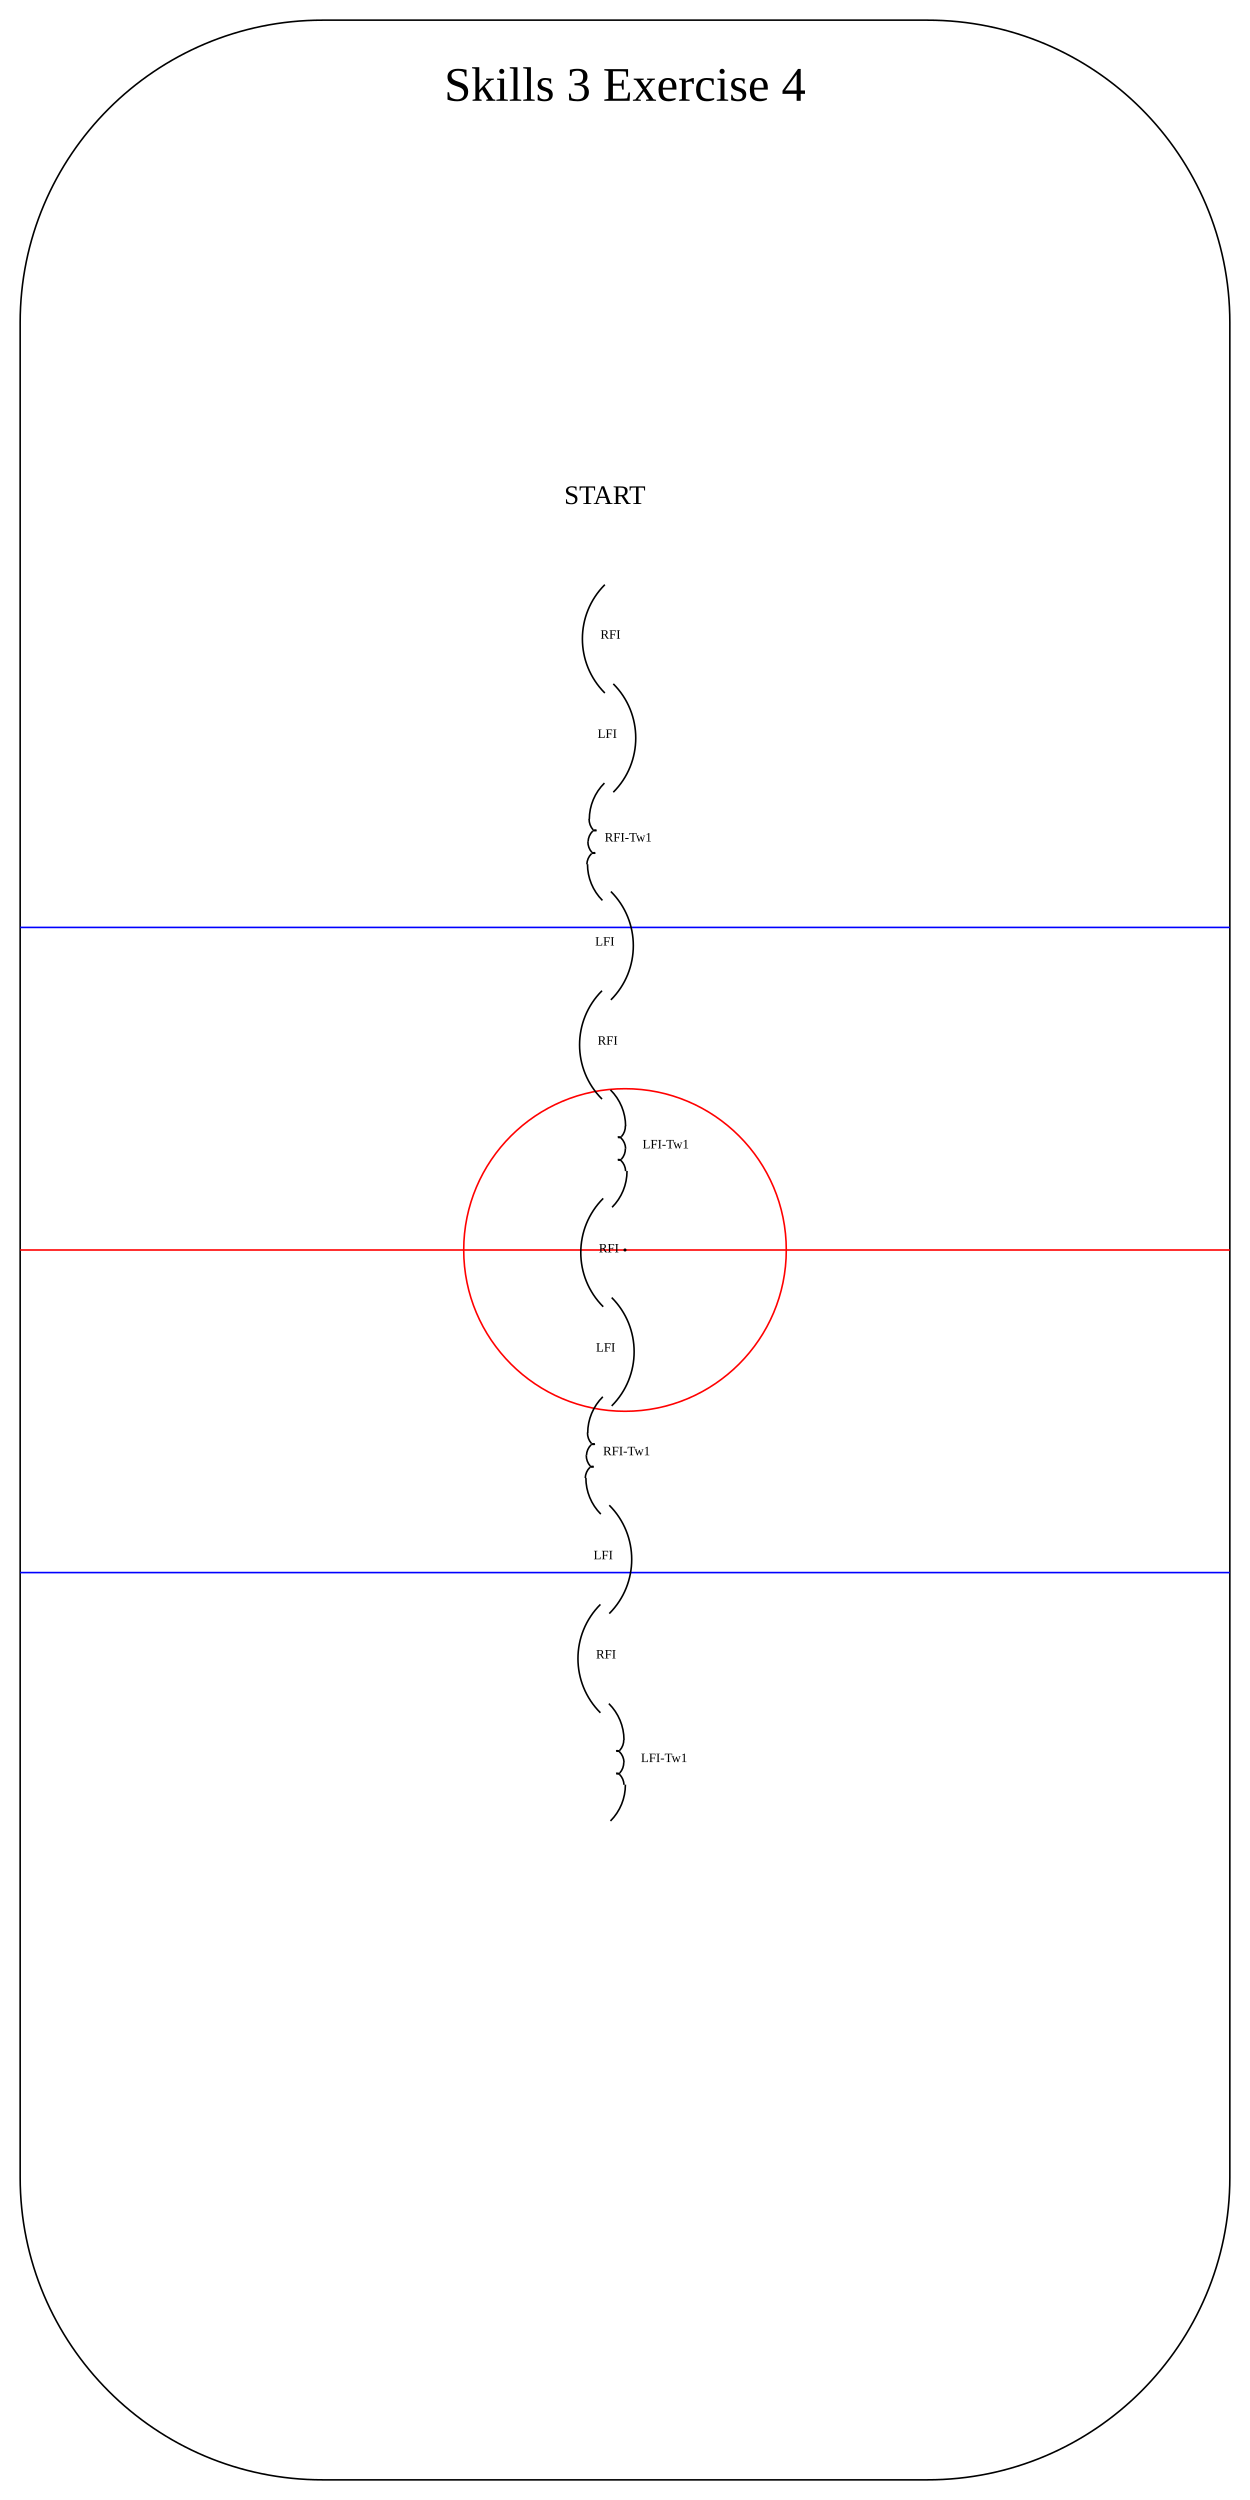
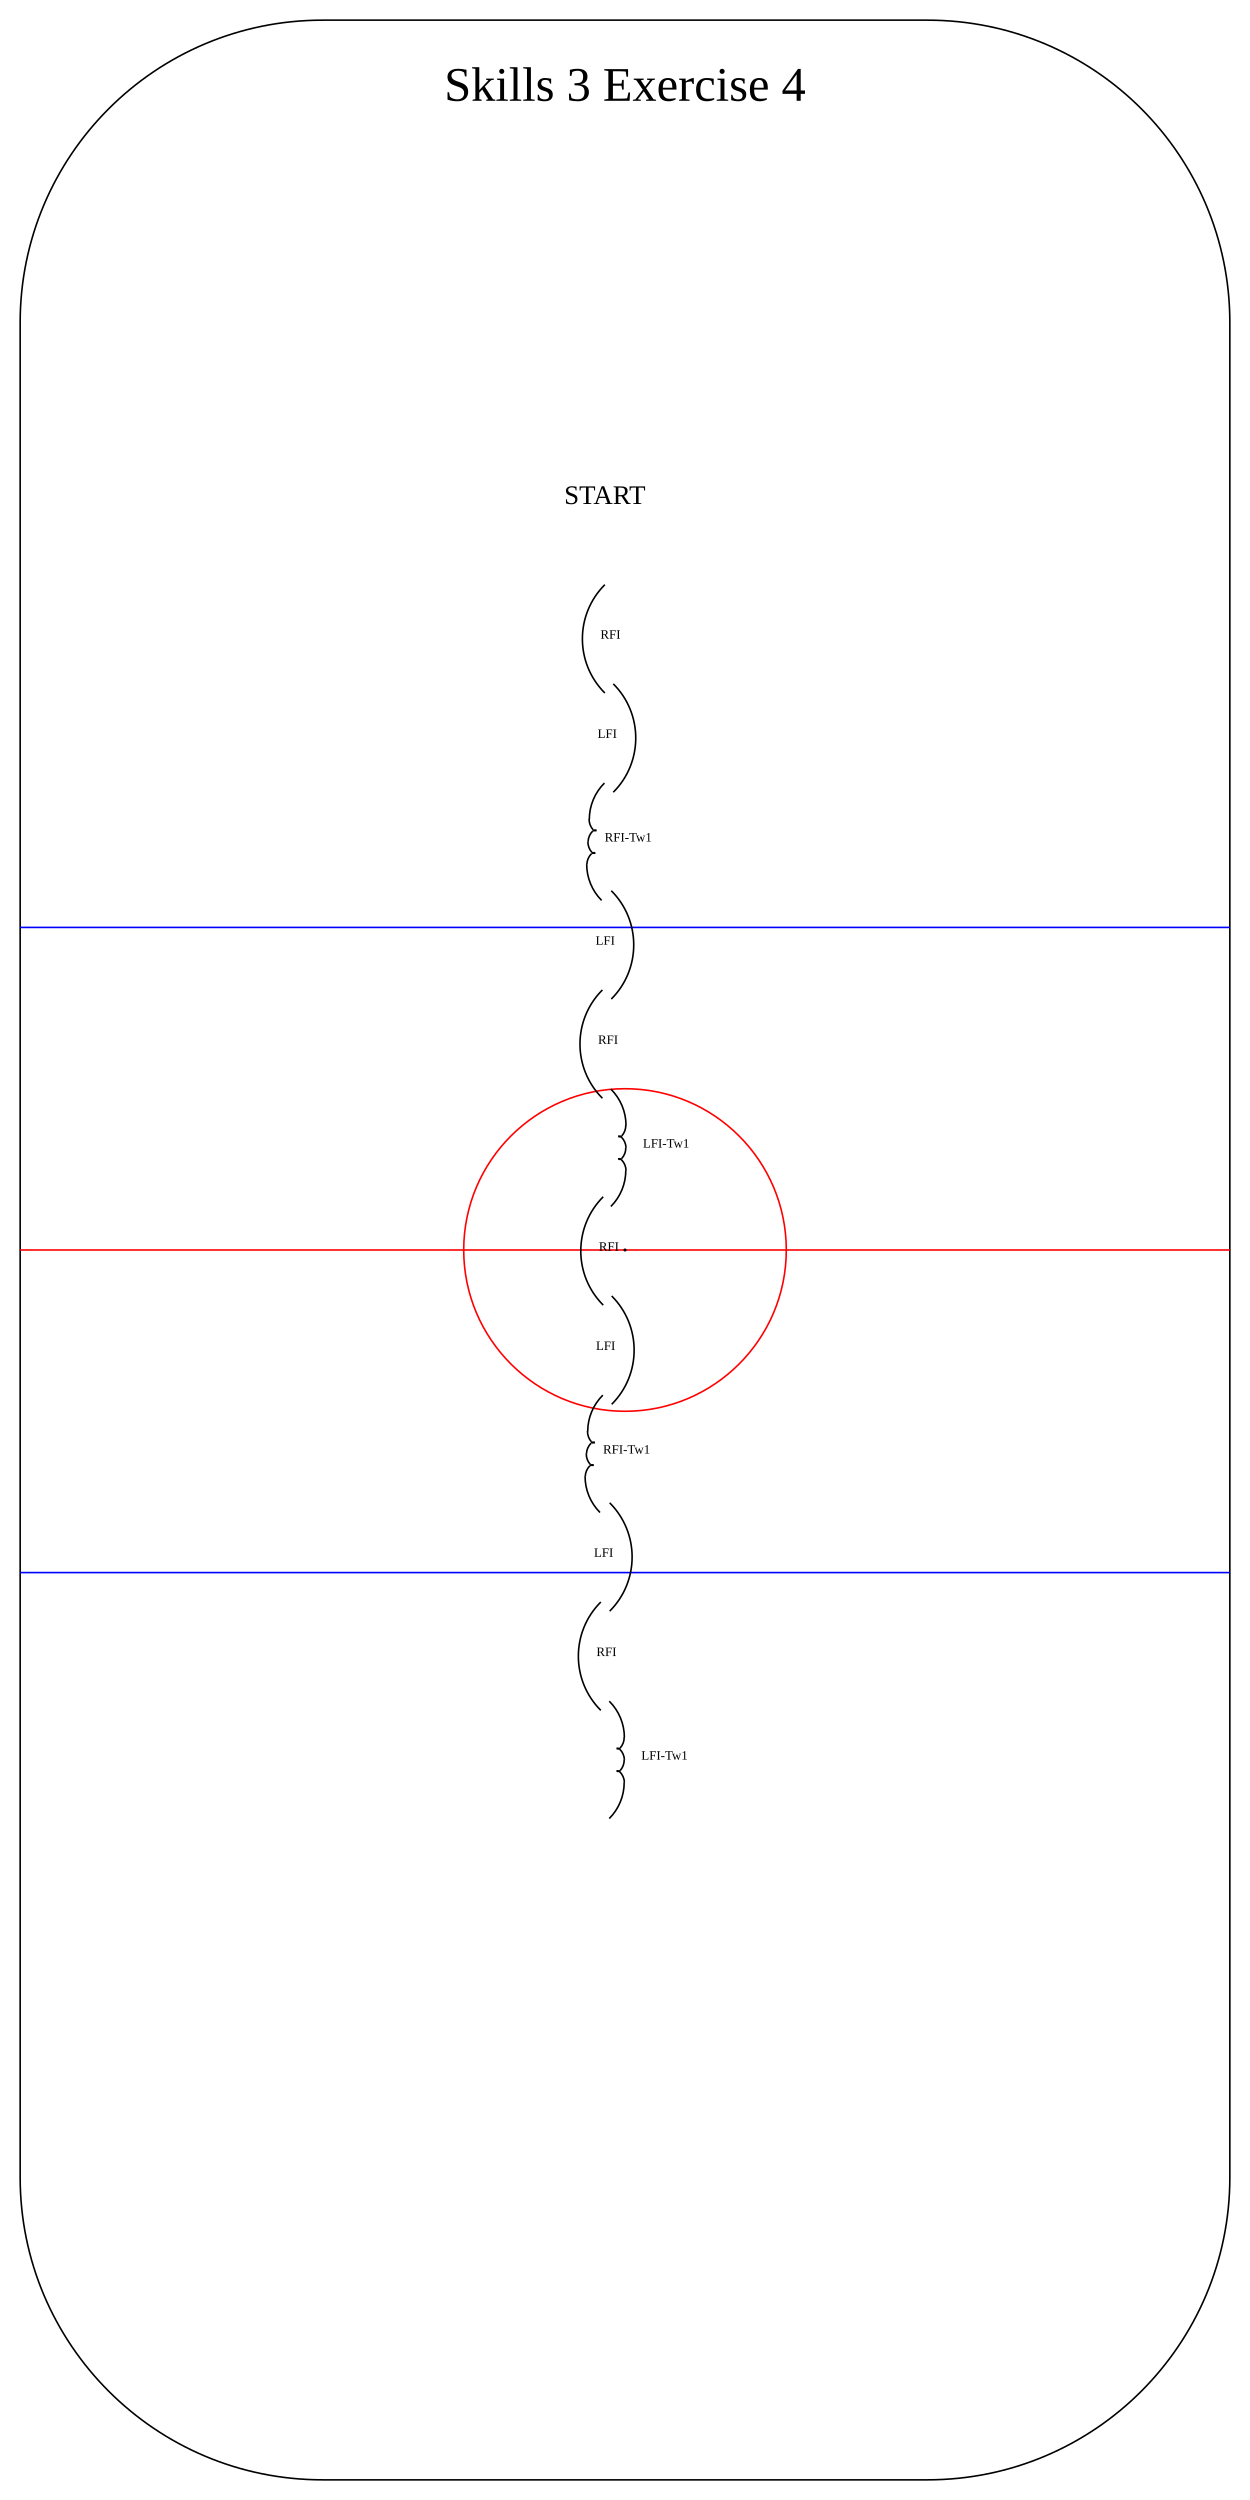
<svg xmlns="http://www.w3.org/2000/svg" xmlns:xlink="http://www.w3.org/1999/xlink" height="6200" viewBox="-50 -50 3100 6200" width="3100">
  <defs>
    <style>
text { text-anchor: middle } path,rect,circle { fill:none; stroke: black; }
</style>
    <g id="Rink">
      <clipPath id="clip-rink">
        <rect height="6100" rx="750" ry="750" width="3000" x="0" y="0" />
      </clipPath>
      <rect height="6100" rx="750" ry="750" style="text { text-anchor: middle } path,rect,circle { fill:none; stroke: black; } clip-path:url(#clip-rink)" width="3000" x="0" y="0" />
      <path d="M 0,3050 l 3000,0" style="stroke:red;" />
      <circle cx="1500" cy="3050" r="400" style="stroke:red;" />
      <circle cx="1500" cy="3050" r="2" style="fill: black;" />
      <path d="M 0,2250 l 3000,0" style="stroke: blue;" />
      <path d="M 0,3850 l 3000,0" style="stroke: blue;" />
    </g>
    <g id="Info" />
    <g id="RFI-[angle=90]">
      <path d="M 0,0 a 190,190 0 0 0 190,190" />
    </g>
    <g id="LFI-[angle=90]">
      <path d="M 0,0 a 190,190 0 0 1 -190,190" />
    </g>
-     <g id="RFI---[angle=45,label=&quot; &quot;]">
+     <g id="RFI-Tw1[angle=110,len=40]_0::RFI---[angle=45,label=&quot; &quot;]">
      <path d="M 0,0 a 127,127 0 0 0 37,90" />
    </g>
-     <g id="RFI-Tw1[angle=110,len=40]_0::RFI[angle=44,len=30,label=&quot; &quot;]">
+     <g id="RFI-Tw1[angle=110,len=40]_1::RFI[angle=44,len=30,label=&quot; &quot;]">
      <path d="M 0,0 a 39,39 0 0 0 10,27" />
    </g>
-     <g id="RFI-Tw1[angle=110,len=40]_1::RFI[angle=66,len=10,label=&quot; &quot;]">
+     <g id="RFI-Tw1[angle=110,len=40]_2::RFI[angle=66,len=10,label=&quot; &quot;]">
      <path d="M 0,0 a 8,8 0 0 0 5,7" />
    </g>
-     <g id="RFI-Tw1[angle=110,len=40]_3::RBO[angle=66,len=10,label=&quot; &quot;]">
+     <g id="RFI-Tw1[angle=110,len=40]_4::RBO[angle=66,len=10,label=&quot; &quot;]">
      <path d="M 0,0 a 8,8 0 0 0 5,7" />
    </g>
-     <g id="RFI-Tw1[angle=110,len=40]_4::RBO[angle=44,len=30,label=&quot; &quot;]">
+     <g id="RFI-Tw1[angle=110,len=40]_5::RBO[angle=44,len=30,label=&quot; &quot;]">
      <path d="M 0,0 a 39,39 0 0 0 10,27" />
    </g>
-     <g id="RFI-Tw1[angle=110,len=40]_6::RBO[angle=44,len=30,label=&quot; &quot;]">
+     <g id="RFI-Tw1[angle=110,len=40]_7::RBO[angle=44,len=30,label=&quot; &quot;]">
      <path d="M 0,0 a 39,39 0 0 0 10,27" />
    </g>
-     <g id="RFI-Tw1[angle=110,len=40]_7::RBO[angle=66,len=10,label=&quot; &quot;]">
+     <g id="RFI-Tw1[angle=110,len=40]_8::RBO[angle=66,len=10,label=&quot; &quot;]">
      <path d="M 0,0 a 8,8 0 0 0 5,7" />
    </g>
-     <g id="RFI-Tw1[angle=110,len=40]_9::RFI[angle=66,len=10,label=&quot; &quot;]">
+     <g id="RFI-Tw1[angle=110,len=40]_10::RFI[angle=66,len=10,label=&quot; &quot;]">
      <path d="M 0,0 a 8,8 0 0 0 5,7" />
    </g>
-     <g id="RFI-Tw1[angle=110,len=40]_10::RFI[angle=44,len=30,label=&quot; &quot;]">
+     <g id="RFI-Tw1[angle=110,len=40]_11::RFI[angle=44,len=30,label=&quot; &quot;]">
      <path d="M 0,0 a 39,39 0 0 0 10,27" />
    </g>
-     <g id="LFI---[angle=45,label=&quot; &quot;]">
+     <g id="RFI-Tw1[angle=110,len=40]_12::RFI---[angle=45,label=&quot; &quot;]">
+       <path d="M 0,0 a 127,127 0 0 0 37,90" />
+     </g>
+     <g id="LFI-Tw1[angle=110,len=40]_0::LFI---[angle=45,label=&quot; &quot;]">
      <path d="M 0,0 a 127,127 0 0 1 -37,90" />
    </g>
-     <g id="LFI-Tw1[angle=110,len=40]_0::LFI[angle=44,len=30,label=&quot; &quot;]">
+     <g id="LFI-Tw1[angle=110,len=40]_1::LFI[angle=44,len=30,label=&quot; &quot;]">
      <path d="M 0,0 a 39,39 0 0 1 -10,27" />
    </g>
-     <g id="LFI-Tw1[angle=110,len=40]_1::LFI[angle=66,len=10,label=&quot; &quot;]">
+     <g id="LFI-Tw1[angle=110,len=40]_2::LFI[angle=66,len=10,label=&quot; &quot;]">
      <path d="M 0,0 a 8,8 0 0 1 -5,7" />
    </g>
-     <g id="LFI-Tw1[angle=110,len=40]_3::LBO[angle=66,len=10,label=&quot; &quot;]">
+     <g id="LFI-Tw1[angle=110,len=40]_4::LBO[angle=66,len=10,label=&quot; &quot;]">
      <path d="M 0,0 a 8,8 0 0 1 -5,7" />
    </g>
-     <g id="LFI-Tw1[angle=110,len=40]_4::LBO[angle=44,len=30,label=&quot; &quot;]">
+     <g id="LFI-Tw1[angle=110,len=40]_5::LBO[angle=44,len=30,label=&quot; &quot;]">
      <path d="M 0,0 a 39,39 0 0 1 -10,27" />
    </g>
-     <g id="LFI-Tw1[angle=110,len=40]_6::LBO[angle=44,len=30,label=&quot; &quot;]">
+     <g id="LFI-Tw1[angle=110,len=40]_7::LBO[angle=44,len=30,label=&quot; &quot;]">
      <path d="M 0,0 a 39,39 0 0 1 -10,27" />
    </g>
-     <g id="LFI-Tw1[angle=110,len=40]_7::LBO[angle=66,len=10,label=&quot; &quot;]">
+     <g id="LFI-Tw1[angle=110,len=40]_8::LBO[angle=66,len=10,label=&quot; &quot;]">
      <path d="M 0,0 a 8,8 0 0 1 -5,7" />
    </g>
-     <g id="LFI-Tw1[angle=110,len=40]_9::LFI[angle=66,len=10,label=&quot; &quot;]">
+     <g id="LFI-Tw1[angle=110,len=40]_10::LFI[angle=66,len=10,label=&quot; &quot;]">
      <path d="M 0,0 a 8,8 0 0 1 -5,7" />
    </g>
-     <g id="LFI-Tw1[angle=110,len=40]_10::LFI[angle=44,len=30,label=&quot; &quot;]">
+     <g id="LFI-Tw1[angle=110,len=40]_11::LFI[angle=44,len=30,label=&quot; &quot;]">
      <path d="M 0,0 a 39,39 0 0 1 -10,27" />
+     </g>
+     <g id="LFI-Tw1[angle=110,len=40]_12::LFI---[angle=45,label=&quot; &quot;]">
+       <path d="M 0,0 a 127,127 0 0 1 -37,90" />
    </g>
  </defs>
  <use id="r_0_c_0_4" style="stroke-width:4;" transform="translate(0 0) rotate(0)" xlink:href="#Rink" />
  <text style="font-size: 90pt;" x="1500" y="200">
Skills 3 Exercise 4
</text>
  <text style="font-size:50pt;" x="1450" y="1200">
START
</text>
  <use id="r_7_c_0_22" style="stroke-width:4;" transform="translate(1450 1400) rotate(45)" xlink:href="#RFI-[angle=90]" />
  <text style="font-size:24pt;" x="1464" y="1534">
RFI
</text>
  <use id="r_8_c_0_22" style="stroke-width:4;" transform="translate(1471 1646) rotate(315)" xlink:href="#LFI-[angle=90]" />
  <text style="font-size:24pt;" x="1456" y="1780">
LFI
</text>
-   <use id="r_10_c_0_32" style="stroke-width:4;" transform="translate(1449 1892) rotate(45)" xlink:href="#RFI---[angle=45,label=&quot; &quot;]" />
-   <use id="r_11_c_0_39" style="stroke-width:4;" transform="translate(1411 1981) rotate(0)" xlink:href="#RFI-Tw1[angle=110,len=40]_0::RFI[angle=44,len=30,label=&quot; &quot;]" />
-   <use id="r_11_c_0_39" style="stroke-width:4;" transform="translate(1421 2008) rotate(316)" xlink:href="#RFI-Tw1[angle=110,len=40]_1::RFI[angle=66,len=10,label=&quot; &quot;]" />
-   <use id="r_11_c_0_39" style="stroke-width:4;" transform="translate(1429 2009) rotate(110)" xlink:href="#RFI-Tw1[angle=110,len=40]_3::RBO[angle=66,len=10,label=&quot; &quot;]" />
-   <use id="r_11_c_0_39" style="stroke-width:4;" transform="translate(1420 2011) rotate(44)" xlink:href="#RFI-Tw1[angle=110,len=40]_4::RBO[angle=44,len=30,label=&quot; &quot;]" />
+   <use id="r_10_c_0_61" style="stroke-width:4;" transform="translate(1449 1892) rotate(45)" xlink:href="#RFI-Tw1[angle=110,len=40]_0::RFI---[angle=45,label=&quot; &quot;]" />
+   <use id="r_10_c_0_39" style="stroke-width:4;" transform="translate(1411 1981) rotate(0)" xlink:href="#RFI-Tw1[angle=110,len=40]_1::RFI[angle=44,len=30,label=&quot; &quot;]" />
+   <use id="r_10_c_0_39" style="stroke-width:4;" transform="translate(1421 2008) rotate(316)" xlink:href="#RFI-Tw1[angle=110,len=40]_2::RFI[angle=66,len=10,label=&quot; &quot;]" />
+   <use id="r_10_c_0_39" style="stroke-width:4;" transform="translate(1429 2009) rotate(110)" xlink:href="#RFI-Tw1[angle=110,len=40]_4::RBO[angle=66,len=10,label=&quot; &quot;]" />
+   <use id="r_10_c_0_39" style="stroke-width:4;" transform="translate(1420 2011) rotate(44)" xlink:href="#RFI-Tw1[angle=110,len=40]_5::RBO[angle=44,len=30,label=&quot; &quot;]" />
  <text style="font-size:24pt;" x="1508" y="2037">
RFI-Tw1
</text>
-   <use id="r_11_c_0_39" style="stroke-width:4;" transform="translate(1408 2037) rotate(0)" xlink:href="#RFI-Tw1[angle=110,len=40]_6::RBO[angle=44,len=30,label=&quot; &quot;]" />
-   <use id="r_11_c_0_39" style="stroke-width:4;" transform="translate(1418 2064) rotate(316)" xlink:href="#RFI-Tw1[angle=110,len=40]_7::RBO[angle=66,len=10,label=&quot; &quot;]" />
-   <use id="r_11_c_0_39" style="stroke-width:4;" transform="translate(1426 2065) rotate(110)" xlink:href="#RFI-Tw1[angle=110,len=40]_9::RFI[angle=66,len=10,label=&quot; &quot;]" />
-   <use id="r_11_c_0_39" style="stroke-width:4;" transform="translate(1417 2067) rotate(44)" xlink:href="#RFI-Tw1[angle=110,len=40]_10::RFI[angle=44,len=30,label=&quot; &quot;]" />
-   <use id="r_12_c_0_32" style="stroke-width:4;" transform="translate(1407 2093) rotate(0)" xlink:href="#RFI---[angle=45,label=&quot; &quot;]" />
-   <use id="r_14_c_0_22" style="stroke-width:4;" transform="translate(1465 2161) rotate(315)" xlink:href="#LFI-[angle=90]" />
-   <text style="font-size:24pt;" x="1450" y="2295">
+   <use id="r_10_c_0_39" style="stroke-width:4;" transform="translate(1408 2037) rotate(0)" xlink:href="#RFI-Tw1[angle=110,len=40]_7::RBO[angle=44,len=30,label=&quot; &quot;]" />
+   <use id="r_10_c_0_39" style="stroke-width:4;" transform="translate(1418 2064) rotate(316)" xlink:href="#RFI-Tw1[angle=110,len=40]_8::RBO[angle=66,len=10,label=&quot; &quot;]" />
+   <use id="r_10_c_0_39" style="stroke-width:4;" transform="translate(1426 2065) rotate(110)" xlink:href="#RFI-Tw1[angle=110,len=40]_10::RFI[angle=66,len=10,label=&quot; &quot;]" />
+   <use id="r_10_c_0_39" style="stroke-width:4;" transform="translate(1417 2067) rotate(44)" xlink:href="#RFI-Tw1[angle=110,len=40]_11::RFI[angle=44,len=30,label=&quot; &quot;]" />
+   <use id="r_10_c_0_41" style="stroke-width:4;" transform="translate(1405 2093) rotate(0)" xlink:href="#RFI-Tw1[angle=110,len=40]_12::RFI---[angle=45,label=&quot; &quot;]" />
+   <use id="r_12_c_0_22" style="stroke-width:4;" transform="translate(1466 2159) rotate(315)" xlink:href="#LFI-[angle=90]" />
+   <text style="font-size:24pt;" x="1451" y="2293">
LFI
</text>
-   <use id="r_15_c_0_22" style="stroke-width:4;" transform="translate(1443 2407) rotate(45)" xlink:href="#RFI-[angle=90]" />
-   <text style="font-size:24pt;" x="1457" y="2541">
+   <use id="r_13_c_0_22" style="stroke-width:4;" transform="translate(1444 2405) rotate(45)" xlink:href="#RFI-[angle=90]" />
+   <text style="font-size:24pt;" x="1458" y="2539">
RFI
</text>
-   <use id="r_17_c_0_32" style="stroke-width:4;" transform="translate(1464 2653) rotate(315)" xlink:href="#LFI---[angle=45,label=&quot; &quot;]" />
-   <use id="r_18_c_0_39" style="stroke-width:4;" transform="translate(1501 2742) rotate(0)" xlink:href="#LFI-Tw1[angle=110,len=40]_0::LFI[angle=44,len=30,label=&quot; &quot;]" />
-   <use id="r_18_c_0_39" style="stroke-width:4;" transform="translate(1491 2769) rotate(44)" xlink:href="#LFI-Tw1[angle=110,len=40]_1::LFI[angle=66,len=10,label=&quot; &quot;]" />
-   <use id="r_18_c_0_39" style="stroke-width:4;" transform="translate(1482 2770) rotate(250)" xlink:href="#LFI-Tw1[angle=110,len=40]_3::LBO[angle=66,len=10,label=&quot; &quot;]" />
-   <use id="r_18_c_0_39" style="stroke-width:4;" transform="translate(1490 2772) rotate(316)" xlink:href="#LFI-Tw1[angle=110,len=40]_4::LBO[angle=44,len=30,label=&quot; &quot;]" />
-   <text style="font-size:24pt;" x="1601" y="2798">
+   <use id="r_15_c_0_61" style="stroke-width:4;" transform="translate(1465 2651) rotate(315)" xlink:href="#LFI-Tw1[angle=110,len=40]_0::LFI---[angle=45,label=&quot; &quot;]" />
+   <use id="r_15_c_0_39" style="stroke-width:4;" transform="translate(1502 2740) rotate(0)" xlink:href="#LFI-Tw1[angle=110,len=40]_1::LFI[angle=44,len=30,label=&quot; &quot;]" />
+   <use id="r_15_c_0_39" style="stroke-width:4;" transform="translate(1492 2767) rotate(44)" xlink:href="#LFI-Tw1[angle=110,len=40]_2::LFI[angle=66,len=10,label=&quot; &quot;]" />
+   <use id="r_15_c_0_39" style="stroke-width:4;" transform="translate(1483 2768) rotate(250)" xlink:href="#LFI-Tw1[angle=110,len=40]_4::LBO[angle=66,len=10,label=&quot; &quot;]" />
+   <use id="r_15_c_0_39" style="stroke-width:4;" transform="translate(1491 2770) rotate(316)" xlink:href="#LFI-Tw1[angle=110,len=40]_5::LBO[angle=44,len=30,label=&quot; &quot;]" />
+   <text style="font-size:24pt;" x="1602" y="2796">
LFI-Tw1
</text>
-   <use id="r_18_c_0_39" style="stroke-width:4;" transform="translate(1501 2798) rotate(0)" xlink:href="#LFI-Tw1[angle=110,len=40]_6::LBO[angle=44,len=30,label=&quot; &quot;]" />
-   <use id="r_18_c_0_39" style="stroke-width:4;" transform="translate(1491 2825) rotate(44)" xlink:href="#LFI-Tw1[angle=110,len=40]_7::LBO[angle=66,len=10,label=&quot; &quot;]" />
-   <use id="r_18_c_0_39" style="stroke-width:4;" transform="translate(1482 2826) rotate(250)" xlink:href="#LFI-Tw1[angle=110,len=40]_9::LFI[angle=66,len=10,label=&quot; &quot;]" />
-   <use id="r_18_c_0_39" style="stroke-width:4;" transform="translate(1490 2828) rotate(316)" xlink:href="#LFI-Tw1[angle=110,len=40]_10::LFI[angle=44,len=30,label=&quot; &quot;]" />
-   <use id="r_19_c_0_32" style="stroke-width:4;" transform="translate(1505 2854) rotate(0)" xlink:href="#LFI---[angle=45,label=&quot; &quot;]" />
-   <use id="r_21_c_0_22" style="stroke-width:4;" transform="translate(1446 2922) rotate(45)" xlink:href="#RFI-[angle=90]" />
-   <text style="font-size:24pt;" x="1460" y="3056">
+   <use id="r_15_c_0_39" style="stroke-width:4;" transform="translate(1502 2796) rotate(0)" xlink:href="#LFI-Tw1[angle=110,len=40]_7::LBO[angle=44,len=30,label=&quot; &quot;]" />
+   <use id="r_15_c_0_39" style="stroke-width:4;" transform="translate(1492 2823) rotate(44)" xlink:href="#LFI-Tw1[angle=110,len=40]_8::LBO[angle=66,len=10,label=&quot; &quot;]" />
+   <use id="r_15_c_0_39" style="stroke-width:4;" transform="translate(1483 2824) rotate(250)" xlink:href="#LFI-Tw1[angle=110,len=40]_10::LFI[angle=66,len=10,label=&quot; &quot;]" />
+   <use id="r_15_c_0_39" style="stroke-width:4;" transform="translate(1491 2826) rotate(316)" xlink:href="#LFI-Tw1[angle=110,len=40]_11::LFI[angle=44,len=30,label=&quot; &quot;]" />
+   <use id="r_15_c_0_41" style="stroke-width:4;" transform="translate(1502 2852) rotate(0)" xlink:href="#LFI-Tw1[angle=110,len=40]_12::LFI---[angle=45,label=&quot; &quot;]" />
+   <use id="r_17_c_0_22" style="stroke-width:4;" transform="translate(1446 2918) rotate(45)" xlink:href="#RFI-[angle=90]" />
+   <text style="font-size:24pt;" x="1460" y="3052">
RFI
</text>
-   <use id="r_22_c_0_22" style="stroke-width:4;" transform="translate(1467 3168) rotate(315)" xlink:href="#LFI-[angle=90]" />
-   <text style="font-size:24pt;" x="1452" y="3302">
+   <use id="r_18_c_0_22" style="stroke-width:4;" transform="translate(1467 3164) rotate(315)" xlink:href="#LFI-[angle=90]" />
+   <text style="font-size:24pt;" x="1452" y="3298">
LFI
</text>
-   <use id="r_24_c_0_32" style="stroke-width:4;" transform="translate(1445 3414) rotate(45)" xlink:href="#RFI---[angle=45,label=&quot; &quot;]" />
-   <use id="r_25_c_0_39" style="stroke-width:4;" transform="translate(1407 3503) rotate(0)" xlink:href="#RFI-Tw1[angle=110,len=40]_0::RFI[angle=44,len=30,label=&quot; &quot;]" />
-   <use id="r_25_c_0_39" style="stroke-width:4;" transform="translate(1417 3530) rotate(316)" xlink:href="#RFI-Tw1[angle=110,len=40]_1::RFI[angle=66,len=10,label=&quot; &quot;]" />
-   <use id="r_25_c_0_39" style="stroke-width:4;" transform="translate(1425 3531) rotate(110)" xlink:href="#RFI-Tw1[angle=110,len=40]_3::RBO[angle=66,len=10,label=&quot; &quot;]" />
-   <use id="r_25_c_0_39" style="stroke-width:4;" transform="translate(1416 3533) rotate(44)" xlink:href="#RFI-Tw1[angle=110,len=40]_4::RBO[angle=44,len=30,label=&quot; &quot;]" />
-   <text style="font-size:24pt;" x="1504" y="3559">
+   <use id="r_20_c_0_61" style="stroke-width:4;" transform="translate(1445 3410) rotate(45)" xlink:href="#RFI-Tw1[angle=110,len=40]_0::RFI---[angle=45,label=&quot; &quot;]" />
+   <use id="r_20_c_0_39" style="stroke-width:4;" transform="translate(1407 3499) rotate(0)" xlink:href="#RFI-Tw1[angle=110,len=40]_1::RFI[angle=44,len=30,label=&quot; &quot;]" />
+   <use id="r_20_c_0_39" style="stroke-width:4;" transform="translate(1417 3526) rotate(316)" xlink:href="#RFI-Tw1[angle=110,len=40]_2::RFI[angle=66,len=10,label=&quot; &quot;]" />
+   <use id="r_20_c_0_39" style="stroke-width:4;" transform="translate(1425 3527) rotate(110)" xlink:href="#RFI-Tw1[angle=110,len=40]_4::RBO[angle=66,len=10,label=&quot; &quot;]" />
+   <use id="r_20_c_0_39" style="stroke-width:4;" transform="translate(1416 3529) rotate(44)" xlink:href="#RFI-Tw1[angle=110,len=40]_5::RBO[angle=44,len=30,label=&quot; &quot;]" />
+   <text style="font-size:24pt;" x="1504" y="3555">
RFI-Tw1
</text>
-   <use id="r_25_c_0_39" style="stroke-width:4;" transform="translate(1404 3559) rotate(0)" xlink:href="#RFI-Tw1[angle=110,len=40]_6::RBO[angle=44,len=30,label=&quot; &quot;]" />
-   <use id="r_25_c_0_39" style="stroke-width:4;" transform="translate(1414 3586) rotate(316)" xlink:href="#RFI-Tw1[angle=110,len=40]_7::RBO[angle=66,len=10,label=&quot; &quot;]" />
-   <use id="r_25_c_0_39" style="stroke-width:4;" transform="translate(1422 3587) rotate(110)" xlink:href="#RFI-Tw1[angle=110,len=40]_9::RFI[angle=66,len=10,label=&quot; &quot;]" />
-   <use id="r_25_c_0_39" style="stroke-width:4;" transform="translate(1413 3589) rotate(44)" xlink:href="#RFI-Tw1[angle=110,len=40]_10::RFI[angle=44,len=30,label=&quot; &quot;]" />
-   <use id="r_26_c_0_32" style="stroke-width:4;" transform="translate(1403 3615) rotate(0)" xlink:href="#RFI---[angle=45,label=&quot; &quot;]" />
-   <use id="r_28_c_0_22" style="stroke-width:4;" transform="translate(1461 3683) rotate(315)" xlink:href="#LFI-[angle=90]" />
-   <text style="font-size:24pt;" x="1446" y="3817">
+   <use id="r_20_c_0_39" style="stroke-width:4;" transform="translate(1404 3555) rotate(0)" xlink:href="#RFI-Tw1[angle=110,len=40]_7::RBO[angle=44,len=30,label=&quot; &quot;]" />
+   <use id="r_20_c_0_39" style="stroke-width:4;" transform="translate(1414 3582) rotate(316)" xlink:href="#RFI-Tw1[angle=110,len=40]_8::RBO[angle=66,len=10,label=&quot; &quot;]" />
+   <use id="r_20_c_0_39" style="stroke-width:4;" transform="translate(1422 3583) rotate(110)" xlink:href="#RFI-Tw1[angle=110,len=40]_10::RFI[angle=66,len=10,label=&quot; &quot;]" />
+   <use id="r_20_c_0_39" style="stroke-width:4;" transform="translate(1413 3585) rotate(44)" xlink:href="#RFI-Tw1[angle=110,len=40]_11::RFI[angle=44,len=30,label=&quot; &quot;]" />
+   <use id="r_20_c_0_41" style="stroke-width:4;" transform="translate(1401 3611) rotate(0)" xlink:href="#RFI-Tw1[angle=110,len=40]_12::RFI---[angle=45,label=&quot; &quot;]" />
+   <use id="r_22_c_0_22" style="stroke-width:4;" transform="translate(1462 3677) rotate(315)" xlink:href="#LFI-[angle=90]" />
+   <text style="font-size:24pt;" x="1447" y="3811">
LFI
</text>
-   <use id="r_29_c_0_22" style="stroke-width:4;" transform="translate(1439 3929) rotate(45)" xlink:href="#RFI-[angle=90]" />
-   <text style="font-size:24pt;" x="1453" y="4063">
+   <use id="r_23_c_0_22" style="stroke-width:4;" transform="translate(1440 3923) rotate(45)" xlink:href="#RFI-[angle=90]" />
+   <text style="font-size:24pt;" x="1454" y="4057">
RFI
</text>
-   <use id="r_31_c_0_32" style="stroke-width:4;" transform="translate(1460 4175) rotate(315)" xlink:href="#LFI---[angle=45,label=&quot; &quot;]" />
-   <use id="r_32_c_0_39" style="stroke-width:4;" transform="translate(1497 4264) rotate(0)" xlink:href="#LFI-Tw1[angle=110,len=40]_0::LFI[angle=44,len=30,label=&quot; &quot;]" />
-   <use id="r_32_c_0_39" style="stroke-width:4;" transform="translate(1487 4291) rotate(44)" xlink:href="#LFI-Tw1[angle=110,len=40]_1::LFI[angle=66,len=10,label=&quot; &quot;]" />
-   <use id="r_32_c_0_39" style="stroke-width:4;" transform="translate(1478 4292) rotate(250)" xlink:href="#LFI-Tw1[angle=110,len=40]_3::LBO[angle=66,len=10,label=&quot; &quot;]" />
-   <use id="r_32_c_0_39" style="stroke-width:4;" transform="translate(1486 4294) rotate(316)" xlink:href="#LFI-Tw1[angle=110,len=40]_4::LBO[angle=44,len=30,label=&quot; &quot;]" />
-   <text style="font-size:24pt;" x="1597" y="4320">
+   <use id="r_25_c_0_61" style="stroke-width:4;" transform="translate(1461 4169) rotate(315)" xlink:href="#LFI-Tw1[angle=110,len=40]_0::LFI---[angle=45,label=&quot; &quot;]" />
+   <use id="r_25_c_0_39" style="stroke-width:4;" transform="translate(1498 4258) rotate(0)" xlink:href="#LFI-Tw1[angle=110,len=40]_1::LFI[angle=44,len=30,label=&quot; &quot;]" />
+   <use id="r_25_c_0_39" style="stroke-width:4;" transform="translate(1488 4285) rotate(44)" xlink:href="#LFI-Tw1[angle=110,len=40]_2::LFI[angle=66,len=10,label=&quot; &quot;]" />
+   <use id="r_25_c_0_39" style="stroke-width:4;" transform="translate(1479 4286) rotate(250)" xlink:href="#LFI-Tw1[angle=110,len=40]_4::LBO[angle=66,len=10,label=&quot; &quot;]" />
+   <use id="r_25_c_0_39" style="stroke-width:4;" transform="translate(1487 4288) rotate(316)" xlink:href="#LFI-Tw1[angle=110,len=40]_5::LBO[angle=44,len=30,label=&quot; &quot;]" />
+   <text style="font-size:24pt;" x="1598" y="4314">
LFI-Tw1
</text>
-   <use id="r_32_c_0_39" style="stroke-width:4;" transform="translate(1497 4320) rotate(0)" xlink:href="#LFI-Tw1[angle=110,len=40]_6::LBO[angle=44,len=30,label=&quot; &quot;]" />
-   <use id="r_32_c_0_39" style="stroke-width:4;" transform="translate(1487 4347) rotate(44)" xlink:href="#LFI-Tw1[angle=110,len=40]_7::LBO[angle=66,len=10,label=&quot; &quot;]" />
-   <use id="r_32_c_0_39" style="stroke-width:4;" transform="translate(1478 4348) rotate(250)" xlink:href="#LFI-Tw1[angle=110,len=40]_9::LFI[angle=66,len=10,label=&quot; &quot;]" />
-   <use id="r_32_c_0_39" style="stroke-width:4;" transform="translate(1486 4350) rotate(316)" xlink:href="#LFI-Tw1[angle=110,len=40]_10::LFI[angle=44,len=30,label=&quot; &quot;]" />
-   <use id="r_33_c_0_32" style="stroke-width:4;" transform="translate(1501 4376) rotate(0)" xlink:href="#LFI---[angle=45,label=&quot; &quot;]" />
+   <use id="r_25_c_0_39" style="stroke-width:4;" transform="translate(1498 4314) rotate(0)" xlink:href="#LFI-Tw1[angle=110,len=40]_7::LBO[angle=44,len=30,label=&quot; &quot;]" />
+   <use id="r_25_c_0_39" style="stroke-width:4;" transform="translate(1488 4341) rotate(44)" xlink:href="#LFI-Tw1[angle=110,len=40]_8::LBO[angle=66,len=10,label=&quot; &quot;]" />
+   <use id="r_25_c_0_39" style="stroke-width:4;" transform="translate(1479 4342) rotate(250)" xlink:href="#LFI-Tw1[angle=110,len=40]_10::LFI[angle=66,len=10,label=&quot; &quot;]" />
+   <use id="r_25_c_0_39" style="stroke-width:4;" transform="translate(1487 4344) rotate(316)" xlink:href="#LFI-Tw1[angle=110,len=40]_11::LFI[angle=44,len=30,label=&quot; &quot;]" />
+   <use id="r_25_c_0_41" style="stroke-width:4;" transform="translate(1498 4370) rotate(0)" xlink:href="#LFI-Tw1[angle=110,len=40]_12::LFI---[angle=45,label=&quot; &quot;]" />
</svg>
